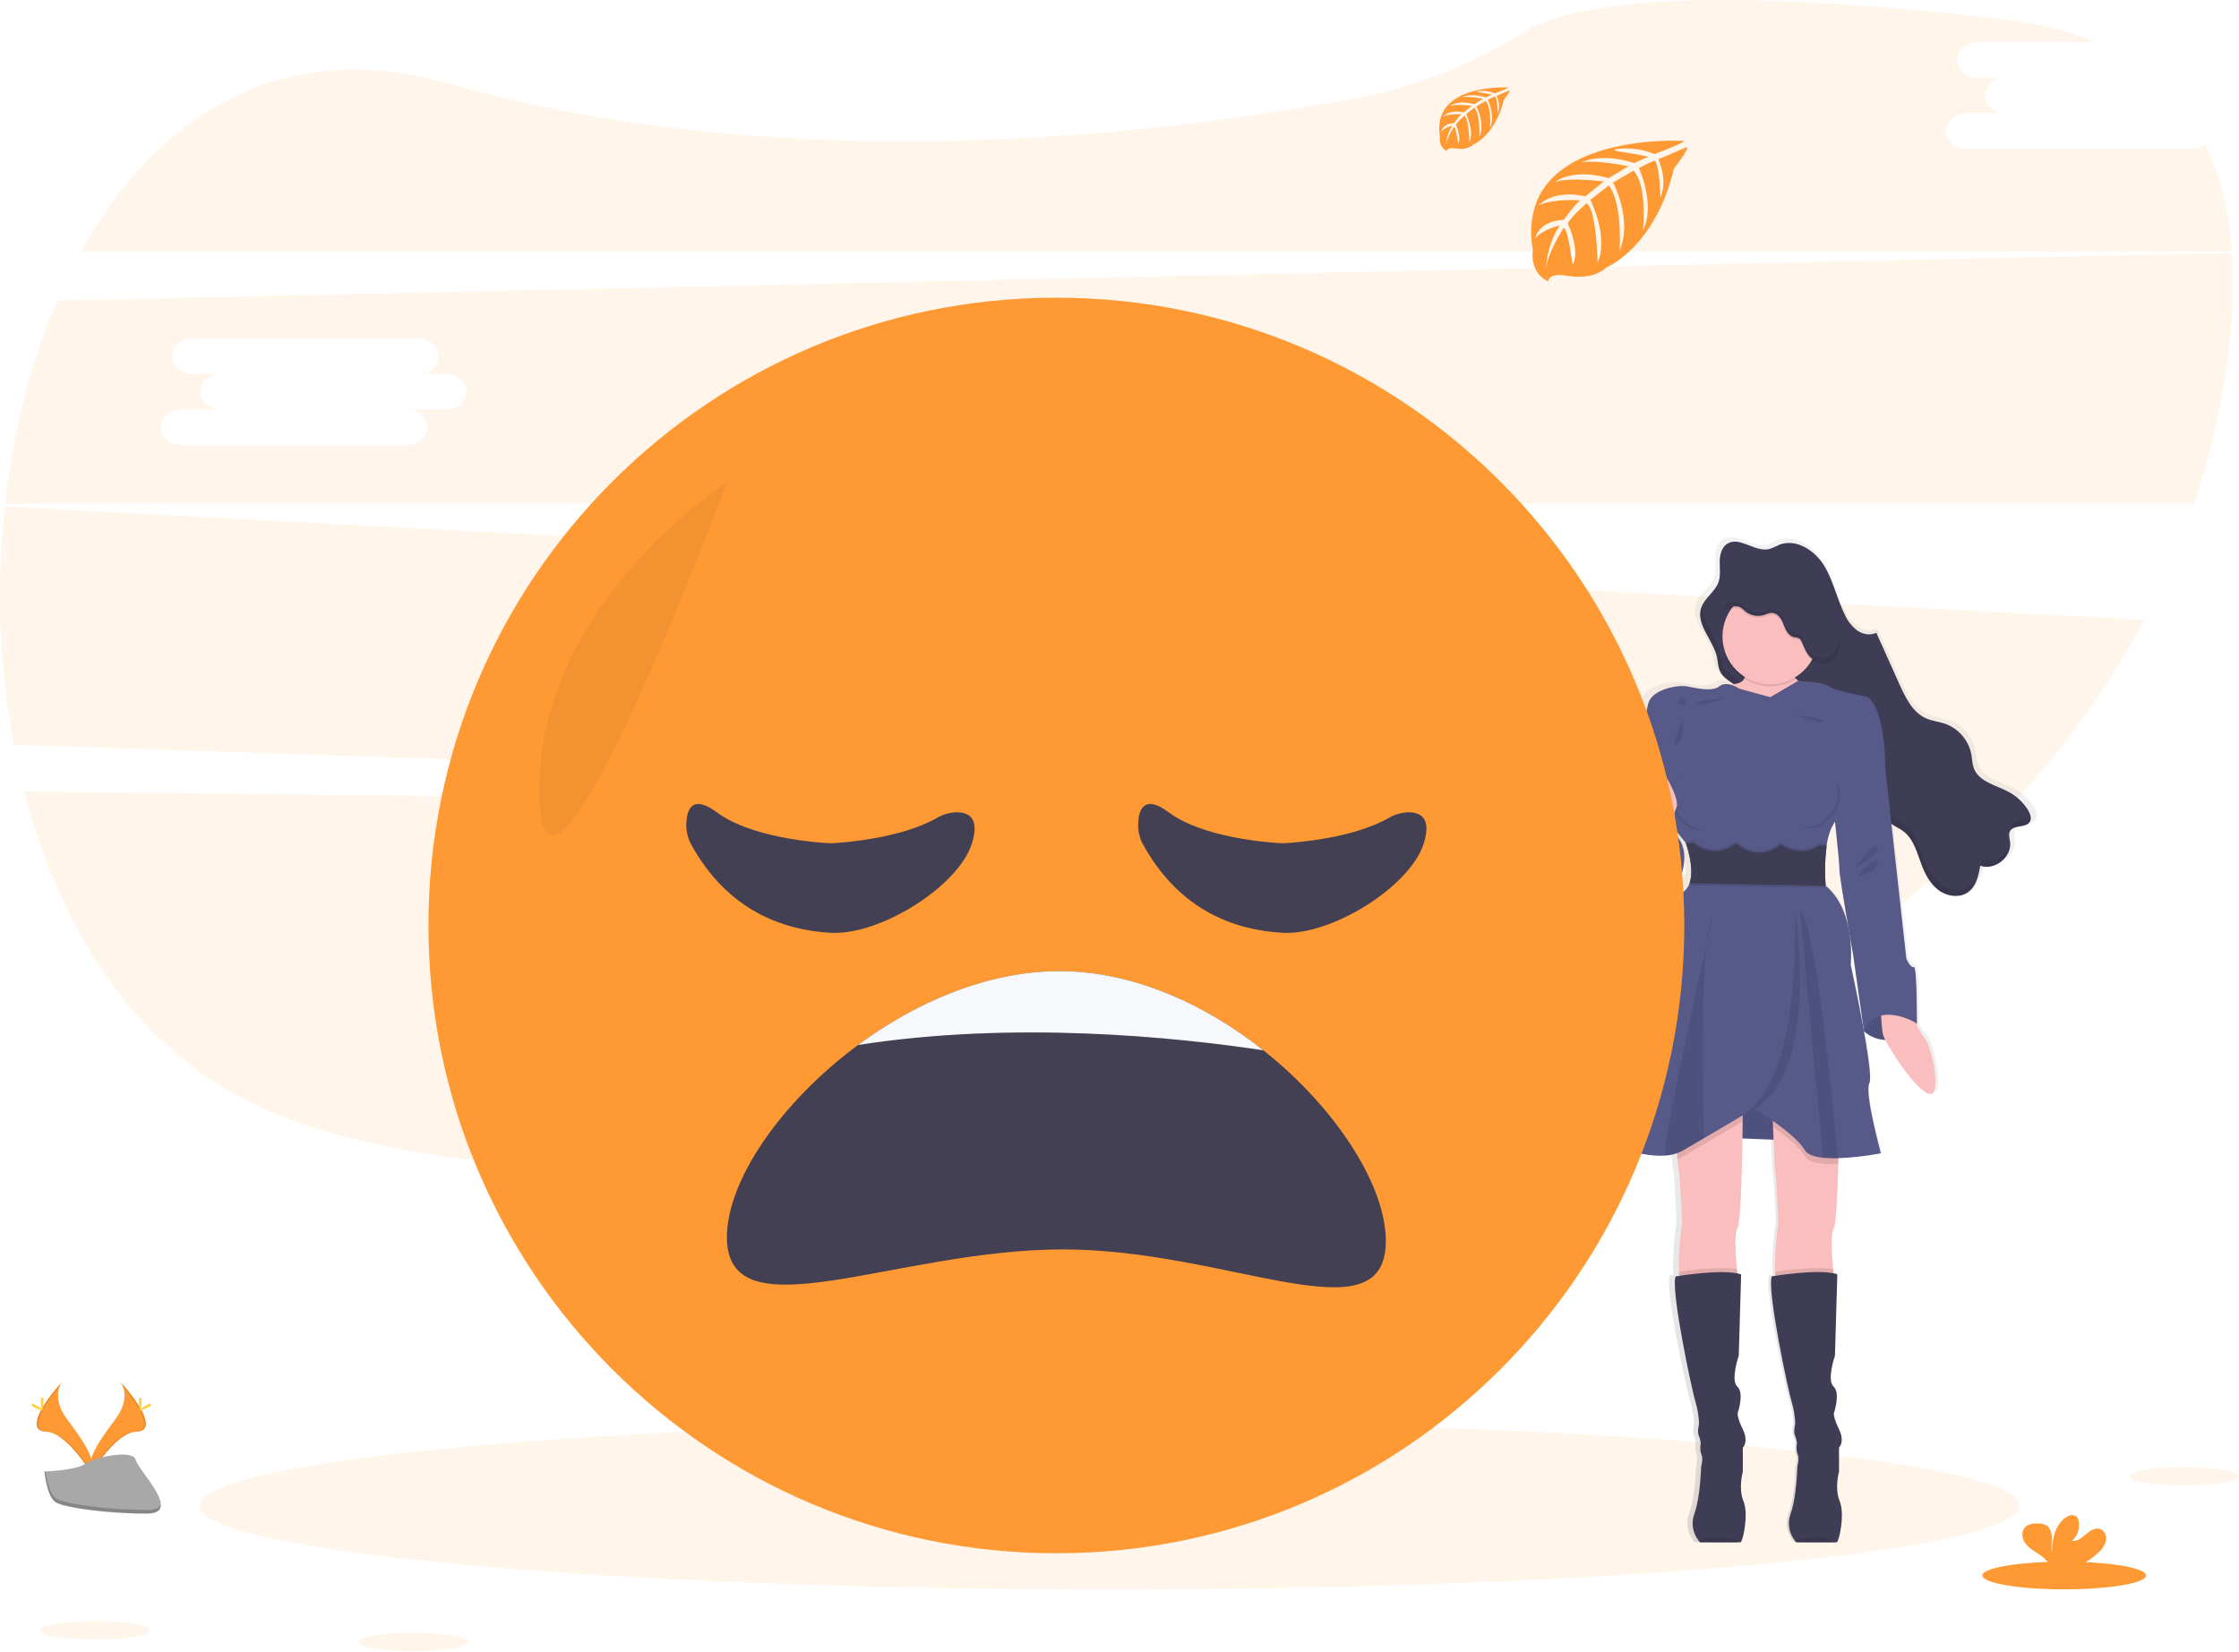
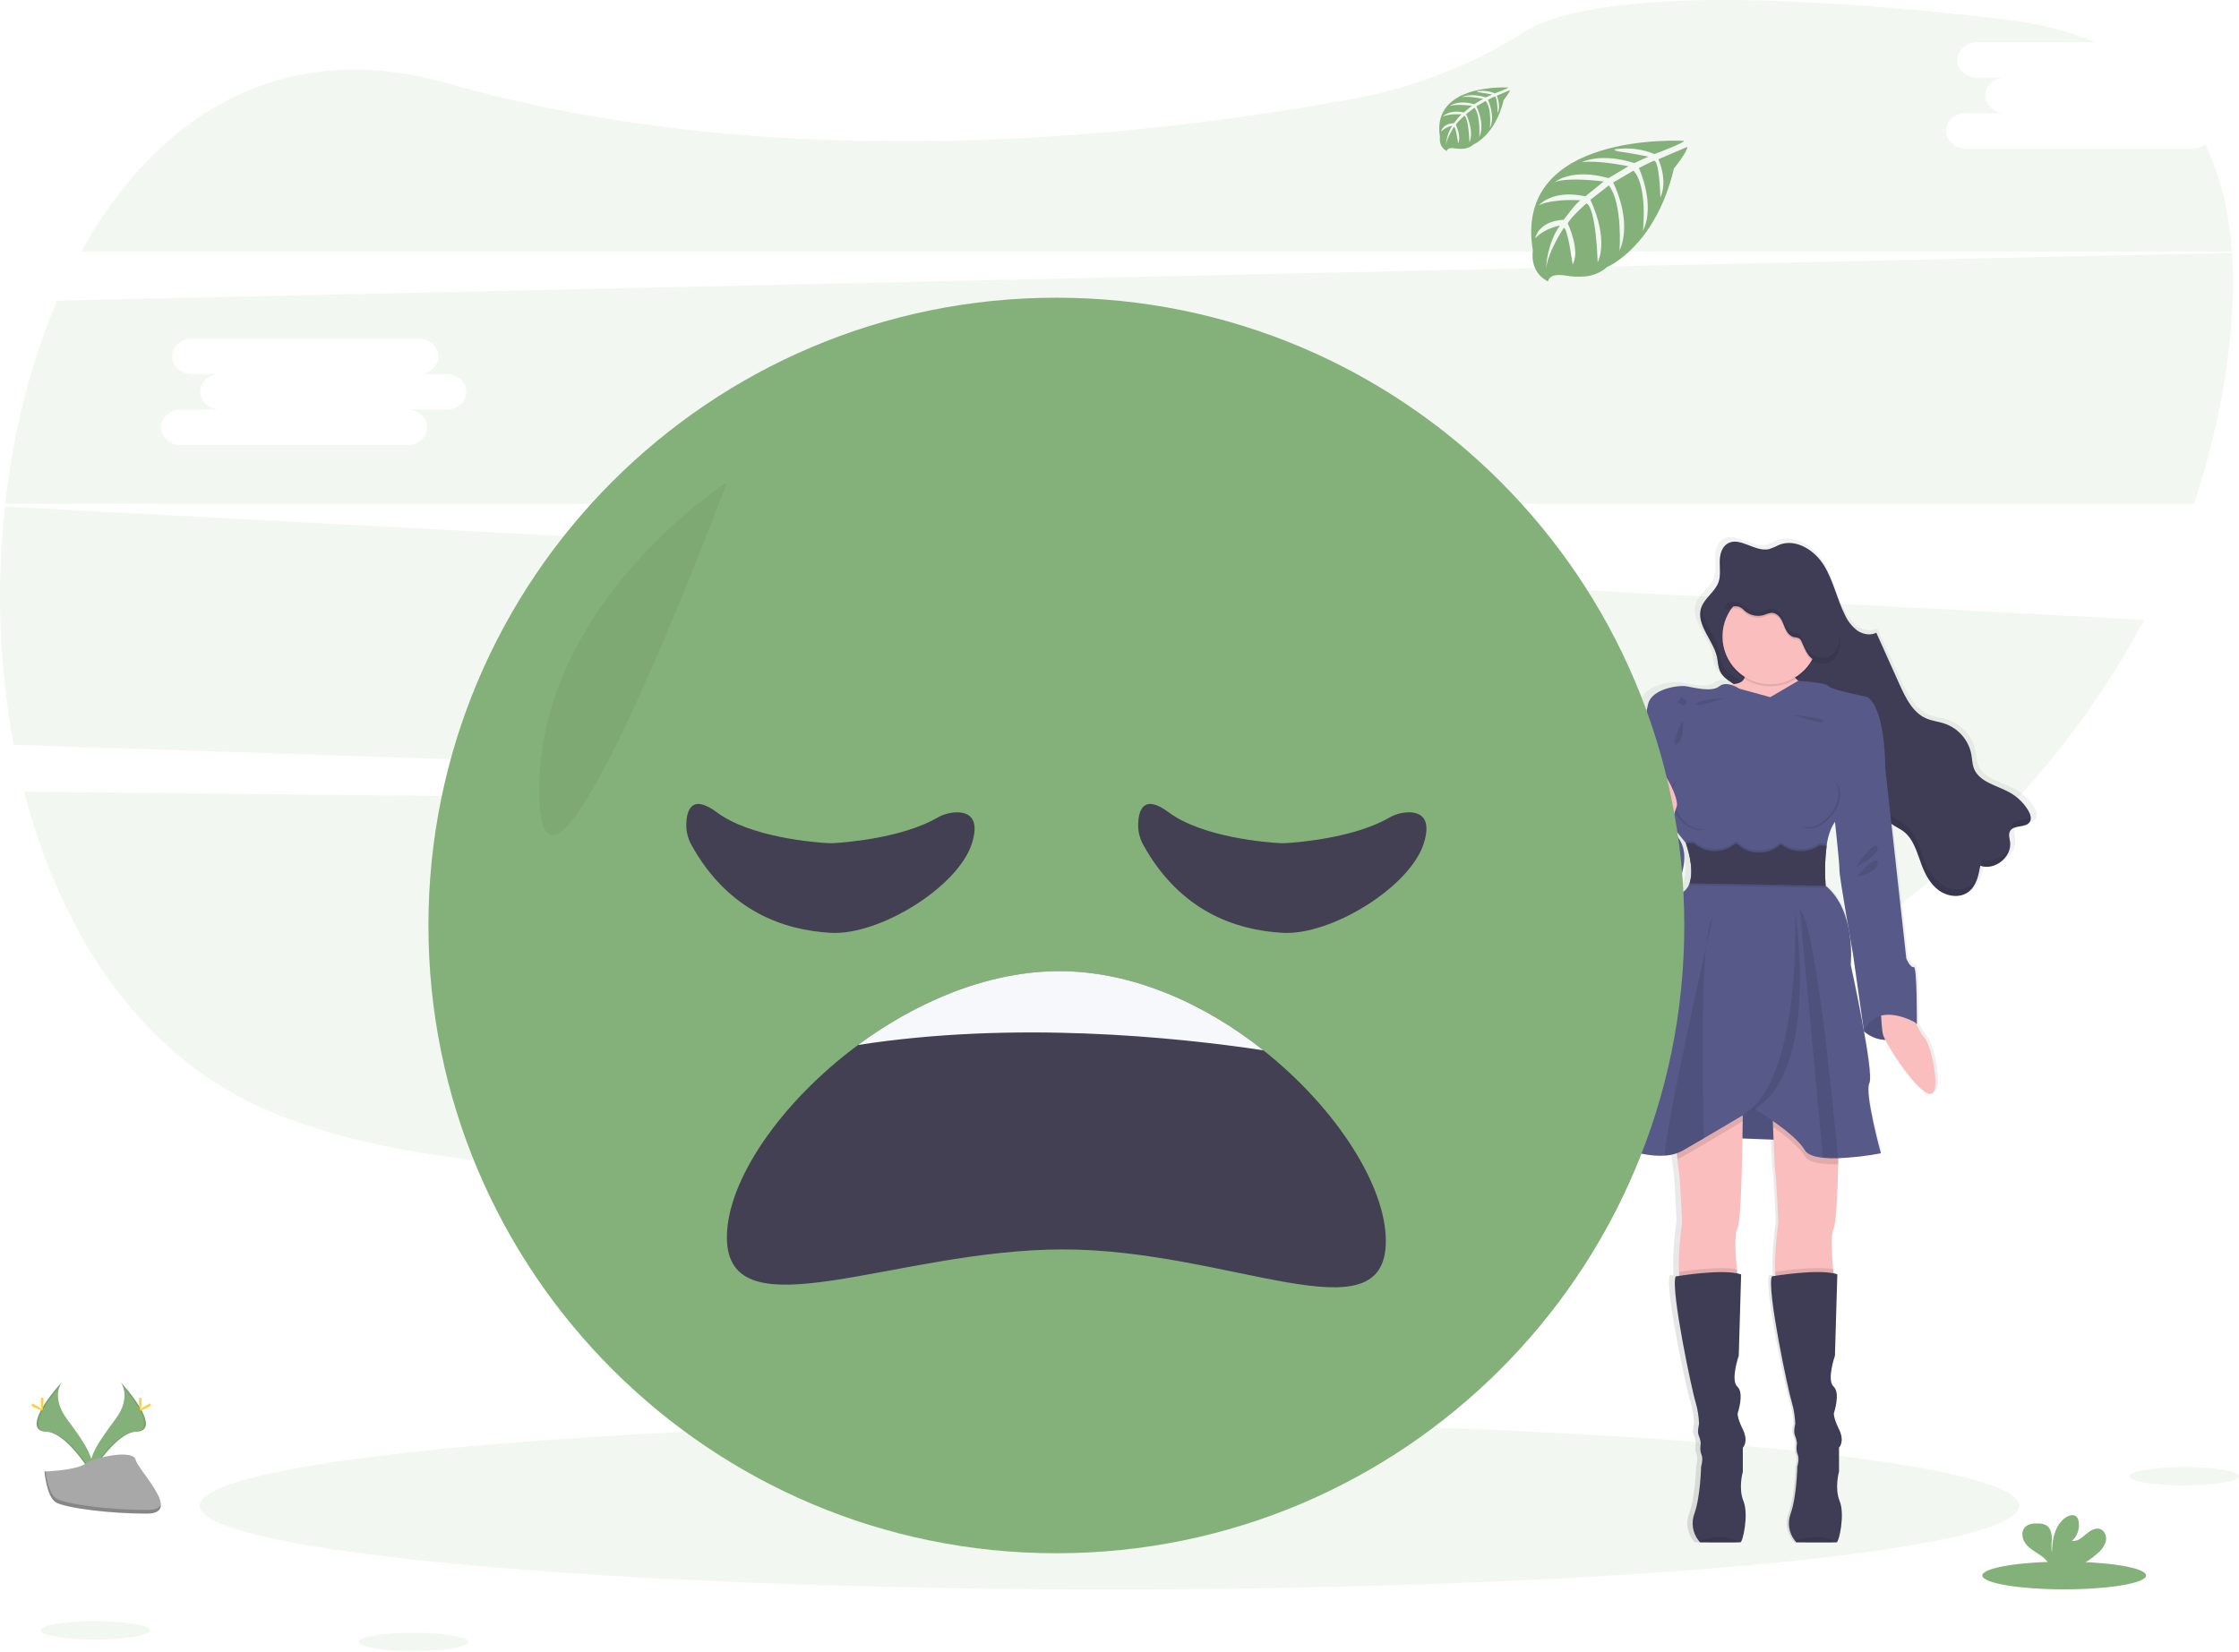
<svg xmlns="http://www.w3.org/2000/svg" data-name="Layer 1" width="1100.02" height="811.41">
  <defs>
    <linearGradient id="a" x1="942.13" y1="802.28" x2="942.13" y2="308.24" gradientUnits="userSpaceOnUse">
      <stop offset="0" stop-color="gray" stop-opacity=".25" />
      <stop offset=".54" stop-color="gray" stop-opacity=".12" />
      <stop offset="1" stop-color="gray" stop-opacity=".1" />
    </linearGradient>
  </defs>
-   <path d="M11.84 389.02c17.37 67.13 54.11 125.16 112.17 153.29 120.7 58.46 392.91 28.31 596.07-6.3 105.09-17.9 197.46-67.3 264.56-136.82zM1077.2 73.03H965.73c-5.29 0-9.63-3.92-9.63-8.71s4.34-8.72 9.63-8.72h19.28c-5.3 0-9.63-3.92-9.63-8.72s4.33-8.71 9.63-8.71h-13.76c-5.3 0-9.64-3.92-9.64-8.72s4.34-8.71 9.64-8.71h58.18c-12.91-5.43-28-9.29-45.39-11.32-158.65-18.43-215.29-6.24-235.27 6.29a234.52 234.52 0 01-81.54 32.34c-97.88 18.27-280.93 40.25-446.84-7-82.46-23.53-143.75 16.18-180.48 82.56h1056.65c-1.38-19.29-5.51-37.11-13.09-52.7a10.17 10.17 0 01-6.27 2.12zM2.39 248.9a402.53 402.53 0 004.32 117.12l978.68 32.39a415.21 415.21 0 0068-93.82zm387.08 83.55H370.2c5.3 0 9.64 3.93 9.64 8.72s-4.34 8.71-9.64 8.71H258.73c-5.29 0-9.63-3.92-9.63-8.71s4.34-8.72 9.63-8.72h19.28c-5.3 0-9.63-3.92-9.63-8.71s4.33-8.72 9.63-8.72h-13.77c-5.3 0-9.64-3.92-9.64-8.71s4.34-8.72 9.64-8.72h111.47c5.3 0 9.63 3.92 9.63 8.72s-4.33 8.71-9.63 8.71h13.76c5.3 0 9.63 3.92 9.63 8.72s-4.33 8.71-9.63 8.71zm707.13-208.24L28.12 147.71c-13 30.23-21.62 64.41-25.59 99.83h1075.35a379.29 379.29 0 0015.52-63.63c3.21-20.81 4.49-40.94 3.2-59.7zm-877.13 77.05H200.2c5.3 0 9.64 3.93 9.64 8.72s-4.34 8.72-9.64 8.72H88.73c-5.29 0-9.63-3.93-9.63-8.72s4.34-8.72 9.63-8.72h19.28c-5.3 0-9.63-3.92-9.63-8.71s4.33-8.72 9.63-8.72H94.24c-5.3 0-9.64-3.92-9.64-8.71s4.34-8.72 9.64-8.72h111.47c5.3 0 9.63 3.92 9.63 8.72s-4.33 8.71-9.63 8.71h13.76c5.3 0 9.63 3.93 9.63 8.72s-4.33 8.71-9.63 8.71z" fill="#f93" opacity=".1" />
-   <ellipse cx="545.08" cy="739.96" rx="446.98" ry="41.12" fill="#f93" opacity=".1" />
+   <path d="M11.84 389.02c17.37 67.13 54.11 125.16 112.17 153.29 120.7 58.46 392.91 28.31 596.07-6.3 105.09-17.9 197.46-67.3 264.56-136.82zM1077.2 73.03H965.73c-5.29 0-9.63-3.92-9.63-8.71s4.34-8.72 9.63-8.72h19.28c-5.3 0-9.63-3.92-9.63-8.72s4.33-8.71 9.63-8.71h-13.76c-5.3 0-9.64-3.92-9.64-8.72s4.34-8.71 9.64-8.71h58.18c-12.91-5.43-28-9.29-45.39-11.32-158.65-18.43-215.29-6.24-235.27 6.29a234.52 234.52 0 01-81.54 32.34c-97.88 18.27-280.93 40.25-446.84-7-82.46-23.53-143.75 16.18-180.48 82.56h1056.65c-1.38-19.29-5.51-37.11-13.09-52.7a10.17 10.17 0 01-6.27 2.12zM2.39 248.9a402.53 402.53 0 004.32 117.12l978.68 32.39a415.21 415.21 0 0068-93.82zm387.08 83.55H370.2c5.3 0 9.64 3.93 9.64 8.72s-4.34 8.71-9.64 8.71H258.73c-5.29 0-9.63-3.92-9.63-8.71s4.34-8.72 9.63-8.72h19.28c-5.3 0-9.63-3.92-9.63-8.71s4.33-8.72 9.63-8.72h-13.77c-5.3 0-9.64-3.92-9.64-8.71s4.34-8.72 9.64-8.72h111.47c5.3 0 9.63 3.92 9.63 8.72s-4.33 8.71-9.63 8.71h13.76c5.3 0 9.63 3.92 9.63 8.72s-4.33 8.71-9.63 8.71zm707.13-208.24L28.12 147.71c-13 30.23-21.62 64.41-25.59 99.83h1075.35a379.29 379.29 0 0015.52-63.63c3.21-20.81 4.49-40.94 3.2-59.7zm-877.13 77.05H200.2c5.3 0 9.64 3.93 9.64 8.72s-4.34 8.72-9.64 8.72H88.73c-5.29 0-9.63-3.93-9.63-8.72s4.34-8.72 9.63-8.72h19.28c-5.3 0-9.63-3.92-9.63-8.71s4.33-8.72 9.63-8.72H94.24c-5.3 0-9.64-3.92-9.64-8.71s4.34-8.72 9.64-8.72h111.47c5.3 0 9.63 3.92 9.63 8.72s-4.33 8.71-9.63 8.71h13.76c5.3 0 9.63 3.93 9.63 8.72s-4.33 8.71-9.63 8.71z" fill="#84B179" opacity=".1" />
+   <ellipse cx="545.08" cy="739.96" rx="446.98" ry="41.12" fill="#84B179" opacity=".1" />
  <path d="M1050.63 444.61a1.48 1.48 0 010-.21v-.31a8.54 8.54 0 00-1.27-3.21 25.29 25.29 0 00-9.26-8.76c-6.6-3.62-15.67-5.17-18.31-12.08-.81-2.14-.83-4.47-1.23-6.71a20.29 20.29 0 00-13.39-15.23c-3.14-1.05-6.53-1.34-9.58-2.64-6.82-2.9-10.42-10.05-13.47-16.66q-5.92-12.8-11.84-25.61c-3 1.51-6.88.8-9.69-1.09a20.1 20.1 0 01-6.27-7.75c-4.07-7.9-5.82-16.85-10.6-24.37s-14.33-13.46-22.77-10.19a38.86 38.86 0 01-5.1 2.11c-7.23 1.69-15.23-6.57-21.42-2.56A7 7 0 00894 312a1.2 1.2 0 010-.2 12.79 12.79 0 00-1.32 5.22v1.26c0 1.44.09 2.9.11 4.36a19.43 19.43 0 01-.28 3.66v-.1a12.32 12.32 0 01-.52 2c-1.61 4.32-6.07 7.15-8.16 11.21v-.2a10.56 10.56 0 00-.61 1.37 10.2 10.2 0 00-.57 3.31c-.18 7.63 7.91 14.81 8.85 23 .67 5.8 2 7.66 6.93 10.94l1.08.72c-.43 0-.87.06-1.36.07a3.32 3.32 0 00-.57.06 6.1 6.1 0 00-5.14.9c-3.78 3-12.72.69-16.69 0s-17.57 1.17-19.47 8.71-5.16 23.1-5.16 23.1 0 9.87-1.21 11.71a.59.59 0 000 .4c0 2.77.1 19.42-2.58 23.71-.66 1-.61 3.21-.12 5.93-2.82 3.63-5.47 7.87-5 10.65.86 5.69 12.4 23.58 28.94 14 0 0 9.41-17.21-2.43-26.36l.51-2c3.58 4.4 6.23 7.56 6.23 7.56s.14.37.36 1h-.36a47 47 0 012.78 13.08 16 16 0 01-.88 4.81h.31c-.09.34-.19.68-.31 1a8.72 8.72 0 01-3.11 4.21c-8.27 5.86-17.74 47.71-17.74 47.71s-18.76 67.65-22.51 71.5c-3.1 3.16 16.38 12.06 31 11a23.86 23.86 0 006-1.14c.09 1 .19 2 .29 2.91.31 3 .63 5.78.83 6.65.52 2.18 1.55 24.44 1.55 24.44s-2.11 14.46-1.6 24.52c0 .69.09 1.35.15 2l-1.82.28c-2.76 6.2 8.61 57.93 10.16 62.28a41.42 41.42 0 011.72 10.55s-1 3.68-.17 5.69a13.84 13.84 0 011 3.85s-.68 3.34.35 5.52-.17 6-.17 6-.34 15.07-3.44 23.27A13.4 13.4 0 00882 801.4a8.21 8.21 0 00.7.81s17.1.14 20.11 0h.39c1.21-.17 4.31-13.73 1.55-20.26s-.34-14.57-.34-14.57V755.5s3.1-2.86 0-9-2.59-8-2.59-8 3.45-9.88-.17-13.06.69-15.24.69-15.24l1.22-40.2a15.81 15.81 0 00-1.95-.5c-.07-.66-.14-1.34-.21-2.06-.71-7.28-1.32-17.18.26-20s2.34-27.44 2.59-44.55l15.76.6c.33 8 .68 15.3.9 16.23.52 2.18 1.56 24.44 1.56 24.44s-2.12 14.46-1.61 24.52c0 .69.09 1.35.15 2l-1.82.28c-2.76 6.2 8.61 57.93 10.16 62.28a41.65 41.65 0 011.73 10.55s-1 3.68-.18 5.69a13.84 13.84 0 011 3.85s-.68 3.34.35 5.52-.17 6-.17 6-.34 15.07-3.44 23.27a13.4 13.4 0 002.22 13.26 8.21 8.21 0 00.7.81s17.1.14 20.11 0h.39c1.21-.17 4.31-13.73 1.55-20.26s-.34-14.57-.34-14.57V755.5s3.1-2.86 0-9-2.59-8-2.59-8 3.45-9.88-.17-13.06.69-15.24.69-15.24l1.24-40.2a15.36 15.36 0 00-2-.5c-.07-.66-.14-1.34-.21-2.06-.71-7.28-1.32-17.18.26-20 1.27-2.31 2-17.19 2.33-31.72 0-1 0-2 .08-3a155.09 155.09 0 0021.58-2.42s-8.43-29.81-5.85-34.66c1.11-2.09-.49-13.22-2.68-25.21a17.52 17.52 0 0010.78 3.9c3.77 7.25 15.24 23.93 21.7 26.5 7.58 3 1.89-23.6-1.72-27.45a32.39 32.39 0 01-4.28-6.87c.1-.12.21-.22.31-.33s.18-28.3-1.55-27.79-3.79-4.19-3.79-4.19l-5.34-46.87-2.24-19.62c1.87 1.38 4.09 2.26 6 3.63 5.2 3.81 6.9 10.5 9.18 16.42 1.88 4.87 4.52 9.7 8.85 12.76s10.68 3.87 15 .77c4-2.91 5.18-8.16 6.06-12.95 7.26 2.55 16.07-4.27 15.13-11.72-.23-1.84-.91-3.85.05-5.46 1.92-3.18 8-1.33 10-4.47a3.34 3.34 0 00.5-1.81c.03-.14.04-.2.04-.27zm-97.11 25.78c-.11 1.79 2.35 16.17 4.35 27.55-1.64-7.09-4.93-14.66-11.41-19.85 0 0 0-.36-.08-1h.08s-.27-2.86-.31-6.93a76.34 76.34 0 01.8-10.78v-.09h-.13c0-.3.08-.61.13-.91a32.5 32.5 0 012.43-8.74 24.23 24.23 0 011.85-3.14c1.07 9.67 2.39 22.08 2.29 23.89zm5.38 33.32c.88 4.91 1.51 8.36 1.51 8.36l5.31 36.46v.17c-2.86-15.39-6.51-31.61-6.51-31.61a63 63 0 00-.31-13.38z" transform="translate(-49.99 -44.29)" fill="url(#a)" />
  <path d="M843.83 324.6c-1-9.24-11-17.21-8-26 1.63-4.79 6.73-7.72 8.45-12.48 1.14-3.14.63-6.59.64-9.93s.79-7.07 3.57-8.92c6-4 13.72 4.23 20.72 2.55a36.67 36.67 0 004.93-2.1c8.17-3.25 17.41 2.67 22 10.15s6.31 16.4 10.25 24.26a19.9 19.9 0 006.06 7.71c2.72 1.88 6.44 2.59 9.38 1.09l11.45 25.5c3 6.57 6.44 13.69 13 16.58 2.94 1.29 6.22 1.58 9.26 2.63a20 20 0 0113 15.15c.39 2.24.4 4.56 1.19 6.69 2.55 6.88 11.32 8.42 17.71 12a24.77 24.77 0 019 8.71c1 1.73 1.86 4 .79 5.7-1.93 3.12-7.8 1.28-9.66 4.45-.94 1.6-.28 3.6 0 5.44.91 7.41-7.62 14.2-14.64 11.66-.85 4.77-2 10-5.86 12.89-4.15 3.1-10.3 2.28-14.49-.76s-6.73-7.85-8.55-12.7c-2.21-5.9-3.86-12.56-8.89-16.35-1.82-1.36-4-2.24-5.78-3.61-4-3.06-6-8.11-7.43-13-1.85-6.1-3.32-12.37-6-18.13s-6.92-11.12-12.73-13.75c-5.45-2.45-11.73-2.29-17.36-4.28-9.69-3.42-16.86-11.57-26.5-15.41a42.89 42.89 0 01-8.7-4.92c-4.85-3.19-6.17-5.04-6.81-10.82z" fill="#3f3d56" />
  <path d="M844.73 284.16a10.12 10.12 0 00.54-1.21c1.13-3.14.63-6.59.64-9.93a17.84 17.84 0 01.31-3.32 14 14 0 00-1.31 6.32c-.01 2.69.31 5.51-.18 8.14zm123.28 151.03c-4.15 3.09-10.3 2.28-14.49-.77s-6.74-7.84-8.51-12.71c-2.21-5.9-3.85-12.56-8.89-16.35-1.81-1.36-4-2.25-5.77-3.61-4-3.06-6-8.11-7.44-12.95-1.85-6.1-3.31-12.37-6-18.13s-6.91-11.12-12.73-13.75c-5.44-2.45-11.72-2.29-17.35-4.28-9.7-3.42-16.87-11.57-26.5-15.41a43.45 43.45 0 01-8.71-4.92c-4.74-3.27-6-5.12-6.7-10.89-1-8.66-9.8-16.21-8.43-24.37a12.68 12.68 0 00-.59 1.36c-3 8.8 7 16.77 8 26 .65 5.77 2 7.62 6.7 10.89a43.45 43.45 0 008.71 4.92c9.63 3.84 16.8 12 26.5 15.41 5.63 2 11.91 1.83 17.35 4.28 5.82 2.63 10 8 12.73 13.75s4.19 12 6 18.13c1.47 4.84 3.4 9.89 7.44 12.95 1.81 1.36 4 2.25 5.77 3.61 5 3.79 6.68 10.45 8.89 16.35 1.82 4.85 4.37 9.65 8.56 12.69s10.34 3.86 14.49.77c2.65-2 4-5.05 4.89-8.32a12.28 12.28 0 01-3.92 5.35zm20.55-29.99a4.21 4.21 0 00-.48 2.34c2.26-2.23 7.36-.92 9.14-3.79a3.65 3.65 0 00.46-2.35c-2.32 2.2-7.42.89-9.12 3.8zm-14.69 17.1c-.19 1-.38 2.07-.62 3.11 6.12 1.91 13.19-3 14.19-9.2-2.43 4.77-8.43 7.96-13.57 6.09z" opacity=".1" />
  <path d="M856.75 329.41s3.33 6.72-6.5 6.86 6.33 43.64 6.33 43.64l16.34 20.8 20.33-11 1.17-30.34 1.5-18.33s-19-6.17-15.5-14.33-23.67 2.7-23.67 2.7z" fill="#fbbebe" />
  <path d="M915.76 506.77s12 11.81 26-3.86l-10.75-11.41h-13.6z" fill="#575a89" />
  <path d="M917.06 491.5l-1.65 15.27s12 11.81 26-3.86" opacity=".1" />
  <path d="M937.25 493.58s4.83 12.67 8.33 16.5 9 30.33 1.67 27.33-21.33-25.33-22.17-29.16-1.16-14.67-1.16-14.67z" fill="#fbbebe" />
  <path fill="#575a89" d="M832.42 558.58l64.66 2.5-7.5-27.34-32.57-.66-24.59 25.5z" />
  <path opacity=".1" d="M841.41 558.58l64.67 2.5-7.5-27.34-32.58-.66-24.59 25.5z" />
  <path d="M853.58 603.71c-1.53 2.85-.94 12.71-.25 20 .44 4.64.92 8.21.92 8.21s-24.17 7.5-27.83 1c-.93-1.65-1.39-4.54-1.55-7.93-.5-10 1.55-24.41 1.55-24.41s-1-22.16-1.5-24.33c-.2-.87-.51-3.63-.81-6.62-.44-4.44-.86-9.38-.86-9.38l33-17.5s0 3.28-.06 8.33c-.18 15.86-.71 49.13-2.61 52.63z" fill="#fbbebe" />
  <path d="M854.25 631.92s-24.17 7.5-27.83 1c-.93-1.65-1.39-4.54-1.55-7.93 5-.76 20.22-2.86 28.46-1.28.44 4.64.92 8.21.92 8.21z" opacity=".1" />
  <path d="M855.08 757.92h-.38c-2.91.11-19.45 0-19.45 0a9 9 0 01-.68-.8 13.64 13.64 0 01-2.15-13.2c3-8.17 3.33-23.17 3.33-23.17s1.17-3.83.17-6-.34-5.5-.34-5.5a14.25 14.25 0 00-1-3.83c-.83-2 .17-5.67.17-5.67a42.45 42.45 0 00-1.67-10.5c-1.5-4.33-12.5-55.83-9.83-62 0 0 23.33-4 32.17-1l-1.17 40s-4.17 12-.67 15.17.17 13 .17 13-.5 1.83 2.5 8 0 9 0 9v11.83s-2.33 8 .33 14.5-.33 19.96-1.5 20.17z" fill="#3f3d56" />
  <path d="M900.87 603.71c-1.53 2.85-.94 12.71-.25 20 .44 4.64.92 8.21.92 8.21s-24.17 7.5-27.83 1c-.93-1.65-1.39-4.54-1.55-7.93-.5-10 1.55-24.41 1.55-24.41s-1-22.16-1.5-24.33c-.27-1.17-.74-12.33-1.11-22.34-.31-8.54-.56-16.26-.56-16.26l33 5.1s0 14.51-.41 29.42c-.36 14.46-1.03 29.28-2.26 31.54z" fill="#fbbebe" />
  <path d="M901.54 631.92s-24.17 7.5-27.83 1c-.93-1.65-1.39-4.54-1.55-7.93 5-.76 20.22-2.86 28.46-1.28.44 4.64.92 8.21.92 8.21z" opacity=".1" />
  <path d="M902.37 757.92h-.38c-2.91.11-19.45 0-19.45 0a9 9 0 01-.68-.8 13.64 13.64 0 01-2.15-13.2c3-8.21 3.3-23.21 3.3-23.21s1.17-3.83.17-6-.34-5.5-.34-5.5a14.25 14.25 0 00-1-3.83c-.83-2 .17-5.67.17-5.67a42.45 42.45 0 00-1.67-10.5c-1.5-4.33-12.5-55.83-9.83-62 0 0 23.33-4 32.17-1l-1.17 40s-4.17 12-.67 15.17.17 13 .17 13-.5 1.83 2.5 8 0 9 0 9v11.83s-2.33 8 .33 14.5-.3 20-1.47 20.21z" fill="#3f3d56" />
  <circle cx="869.75" cy="313.77" r="23.5" opacity=".1" />
  <circle cx="869.75" cy="312.77" r="23.5" fill="#fbbebe" />
  <path d="M823.25 560.25l33-17.5s0 3.28-.06 8.33c-4.82 2.88-12.09 7.21-19.08 11.3-3.8 2.23-7.51 4.39-10.69 6.2a14.2 14.2 0 01-2.31 1c-.44-4.39-.86-9.33-.86-9.33zm80.29-17.54s0 14.51-.41 29.42h-.12a55.48 55.48 0 01-7.39-.23c-4.31-.46-7.76-1.6-9-3.86-2.51-4.4-9.54-10-15.48-14.17-.31-8.54-.56-16.26-.56-16.26z" opacity=".1" />
  <path d="M897.4 415.62a95.17 95.17 0 00-.48 19.63c15.16 12.5 12.33 38.83 12.33 38.83s11.67 53.34 9.17 58.17 5.66 34.5 5.66 34.5a145.51 145.51 0 01-21.07 2.42 55.48 55.48 0 01-7.39-.23c-4.31-.46-7.76-1.6-9-3.86-4.66-8.16-24.83-20.33-24.83-20.33s-12.78 7.66-24.68 14.63c-3.8 2.23-7.51 4.39-10.69 6.2a19.84 19.84 0 01-8.35 2.29c-14.15 1.05-33-7.81-30-10.95 3.67-3.84 21.84-71.17 21.84-71.17s9.16-41.67 17.16-47.5a8.65 8.65 0 003-4.19c2.74-7.61-1.84-19.81-1.84-19.81s-25.83-31.83-24.67-33.67 1.17-11.66 1.17-11.66 3.17-15.5 5-23 15-9.34 18.83-8.67 12.49 3 16.15 0 9.84 1.17 9.84 1.17l15.18 4.18 13.65-8s13.68.7 14.85 2.53 19.17 5.34 19.17 5.34c9.16 6.16 8.83 35.5 8.83 35.5s-22 19.16-26.5 29a33.06 33.06 0 00-2.33 8.65z" fill="#575a89" />
  <path d="M921.25 373.91l5 4 5.17 46.5 5.16 46.67s2 4.67 3.67 4.17 1.5 27.66 1.5 27.66-19.14-11.77-26 3.86l-5.34-37.69s-6.84-38.5-6.67-41.5-3.5-35.5-3.5-35.5zm-114 2.17l-3.67 4.5s.34 19.33-2.5 24 7.84 32 11.84 30.33 13-44.33 13-44.83-18.67-14-18.67-14z" fill="#575a89" />
  <path d="M806.92 403.58s-11.67 11.83-10.84 17.5 12 23.48 28 13.91c0 0 14.84-27.91-17.16-31.41z" fill="#575a89" />
  <path d="M854.7 757.95c-2.91.11-19.45 0-19.45 0a9 9 0 01-.68-.8c4.23-1.44 13.37-3.6 20.13.8zm47.31 0c-2.91.11-19.45 0-19.45 0a9 9 0 01-.68-.8c4.21-1.44 13.35-3.6 20.13.8zm-63.72-293.13c-2.55 24.46-1.71 73-1.18 94.56-3.8 2.23-7.51 4.39-10.69 6.2a19.84 19.84 0 01-8.35 2.29c-1.06-6.52 13.62-73.49 20.22-103.05zm3.12-13.88c-.07.35-1.28 5.67-3.12 13.88.72-7.01 1.72-12.04 3.12-13.88zm40.6-2.64s14.17 89-27.79 100c-.01-.04 29.03-4.45 27.79-100z" opacity=".1" />
  <path d="M903.01 569.17a55.48 55.48 0 01-7.39-.23L884.3 447.25c7.22 4.72 15.86 91.08 18.71 121.92zm-50.76-270.22a6.19 6.19 0 012.23.23 9.73 9.73 0 012.82 2.12 10.05 10.05 0 009.54 1.85 12.58 12.58 0 013.59-1c1.91 0 3.56 1.4 4.55 3s1.5 3.5 2.35 5.21 2.21 3.33 4.08 3.75a7.14 7.14 0 012.6.6 3.68 3.68 0 011.12 1.55c1.56 3.37 2.8 7.35 6.13 9a9.17 9.17 0 003.91.85 8.17 8.17 0 004-.72 7.66 7.66 0 002.94-2.93c2.08-3.44 2.32-7.7 1.83-11.69a32.16 32.16 0 00-5.23-14.06 29.35 29.35 0 00-26.85-12.39 37.42 37.42 0 00-5.35 1c-6.36 1.7-12.6 4.88-16.46 10.21a34.64 34.64 0 01-3.07 3.78c1.75-.17 3.51-.32 5.27-.36z" opacity=".1" />
  <path d="M852.25 297.95a6.19 6.19 0 012.23.23 9.73 9.73 0 012.82 2.12 10.05 10.05 0 009.54 1.85 12.58 12.58 0 013.59-1c1.91 0 3.56 1.4 4.55 3s1.5 3.5 2.35 5.21 2.21 3.33 4.08 3.75a7.14 7.14 0 012.6.6 3.68 3.68 0 011.12 1.55c1.56 3.37 2.8 7.35 6.13 9a9.17 9.17 0 003.91.85 8.17 8.17 0 004-.72 7.66 7.66 0 002.94-2.93c2.08-3.44 2.32-7.7 1.83-11.69a32.16 32.16 0 00-5.23-14.06 29.35 29.35 0 00-26.85-12.39 37.42 37.42 0 00-5.35 1c-6.36 1.7-12.6 4.88-16.46 10.21a34.64 34.64 0 01-3.07 3.78c1.75-.17 3.51-.32 5.27-.36z" fill="#3f3d56" />
  <path d="M826.75 353.91s1.17 9.34-2.83 11.67 2.83-11.67 2.83-11.67zm84.83 72.34s9.5-14 10.84-10-10.84 10-10.84 10zm.67 4.66s9.37-11.5 10.27-7-10.27 7-10.27 7zm-27.52-13.69a15.21 15.21 0 01-9.42-3.1h-.82a14.8 14.8 0 01-10.29 3.87 14.6 14.6 0 01-10.67-4.28h-1.09a15.71 15.71 0 01-20.28-.37l-3.91-.07s4.58 12.2 1.84 19.81l66.83 1.19a95.17 95.17 0 01.48-19.63v-.09l-3.67-.07a15.38 15.38 0 01-9 2.74z" opacity=".1" />
  <path d="M884.73 419.22a15.21 15.21 0 01-9.42-3.1h-.82a14.8 14.8 0 01-10.29 3.87 14.6 14.6 0 01-10.67-4.28h-1.09a15.71 15.71 0 01-20.28-.37l-3.91-.07s4.58 12.2 1.84 19.81l66.83 1.19a95.17 95.17 0 01.48-19.63v-.09l-3.67-.07a15.38 15.38 0 01-9 2.74z" opacity=".1" />
  <path d="M884.73 418.22a15.21 15.21 0 01-9.42-3.1h-.82a14.8 14.8 0 01-10.29 3.87 14.6 14.6 0 01-10.67-4.28h-1.09a15.71 15.71 0 01-20.28-.37l-3.91-.07s4.58 12.2 1.84 19.81l66.83 1.19a95.17 95.17 0 01.48-19.63v-.09l-3.67-.07a15.38 15.38 0 01-9 2.74z" fill="#3f3d56" />
  <path d="M881.76 351.54s14.07.9 14.16 2.9-14.16-2.9-14.16-2.9zm-34.18-8.53s-14.07.9-14.16 2.9 14.16-2.9 14.16-2.9zm53.77 40.89c-.14-.1-.28-.18-.42-.27 3.6 3.24 3 10.32-1.42 16.16s-11.13 8.27-15.21 5.65c.13.11.24.23.38.34 4 3.06 11 .66 15.62-5.38s5.07-13.43 1.05-16.5zm-77.29 15.14c-3.56-6.42-3.1-13.51.93-16.2-.15.07-.31.13-.46.21-4.42 2.46-5 9.83-1.34 16.47s10.26 10 14.68 7.58a3.83 3.83 0 00.42-.28c-4.41 2-10.67-1.36-14.23-7.78zm4.76-54.14l-1.29 2-3.29-1.75 1.73-2.66a7.25 7.25 0 012.85 2.41z" opacity=".1" />
  <path d="M807.92 418.91s2.93-13.78-1-18.16-2.67-27.34 3.33-26.84 15 18.66 13.5 22.5-7.17 23.5-7.17 23.5z" fill="#fbbebe" />
  <path d="M902.01 319.49a7.66 7.66 0 01-2.94 2.93 8.17 8.17 0 01-4 .72 9.17 9.17 0 01-3.91-.85c-3.33-1.66-4.57-5.64-6.13-9a3.68 3.68 0 00-1.02-1.58 7.14 7.14 0 00-2.57-.63c-1.87-.42-3.22-2.05-4.08-3.75s-1.37-3.58-2.35-5.21-2.64-3.06-4.55-3a12.29 12.29 0 00-3.59 1.05 10.08 10.08 0 01-9.54-1.86 9.73 9.73 0 00-2.82-2.12 6.19 6.19 0 00-2.23-.23c-1.15 0-2.29.11-3.44.2a25.14 25.14 0 01-1.83 2.14c1.75-.15 3.51-.3 5.27-.34a6.19 6.19 0 012.23.23 9.73 9.73 0 012.82 2.12 10.08 10.08 0 009.54 1.86 12.29 12.29 0 013.59-1.05c1.91 0 3.56 1.4 4.55 3s1.5 3.5 2.35 5.21 2.21 3.33 4.08 3.75a7.14 7.14 0 012.57.63 3.68 3.68 0 011.12 1.55c1.56 3.37 2.8 7.35 6.13 9a9.17 9.17 0 003.91.85 8.17 8.17 0 004-.72 7.66 7.66 0 002.94-2.93 16.59 16.59 0 002-9.26 15.28 15.28 0 01-2.1 7.29z" opacity=".1" />
  <ellipse cx="812.35" cy="423.74" rx="9" ry="6.1" fill="#575a89" />
-   <circle cx="518.99" cy="454.79" r="308.5" fill="#f93" />
+   <circle cx="518.99" cy="454.79" r="308.5" fill="#84B179" />
  <path d="M680.86 609.82c0 48.7-76.56 4.16-158.64 4.16s-165.1 42.7-165.1-6c0-27.77 26.46-66.39 64.42-94.44 28.6-21.14 63.72-36.28 99-36.28 36.28 0 71.82 16.39 100.17 38.89 35.78 28.37 60.15 66.49 60.15 93.67z" fill="#444053" />
  <path d="M620.7 516.13c-43.63-6.57-122.54-14.58-199.16-2.61 28.6-21.14 63.72-36.28 99-36.28 36.27 0 71.81 16.39 100.16 38.89z" fill="#f6f8fb" />
  <path d="M357.12 237.02s-92.93 59.41-92.17 152.34 92.17-152.34 92.17-152.34z" opacity=".05" />
-   <path d="M827.37 69.23s-84.2-5.07-74.27 53.93c0 0-2 10.42 7.48 15.16 0 0 .15-4.37 8.63-2.89a39 39 0 009.15.44 19 19 0 0011.18-4.62s23.67-9.77 32.88-48.46c0 0 6.81-8.44 6.54-10.6l-14.21 6.06s4.85 10.25 1 18.77c0 0-.46-18.39-3.19-18-.55.09-7.38 3.55-7.38 3.55s8.35 17.86 2 30.83c0 0 2.39-22-4.66-29.54l-10 5.84s9.76 18.44 3.14 33.49c0 0 1.7-23.08-5.24-32.07l-9.07 7.07s9.17 18.18 3.58 30.66c0 0-.73-26.87-5.54-28.9 0 0-7.93 7-9.14 9.87 0 0 6.28 13.19 2.39 20.15 0 0-2.39-17.9-4.35-18 0 0-7.9 11.86-8.73 20 0 0 .35-12.1 6.81-21.13 0 0-7.64 1.31-12.09 6.27 0 0 1.23-8.39 14-9.12 0 0 6.53-9 8.28-9.54 0 0-12.75-1.07-20.48 2.36 0 0 6.8-7.91 22.81-4.32l9-7.3s-16.78-2.3-23.9.24c0 0 8.19-7 26.31-1.9l9.75-5.83s-14.31-3.08-22.84-2c0 0 9-4.85 25.69.41l7-3.13s-10.49-2.06-13.56-2.38-3.23-1.18-3.23-1.18a36.35 36.35 0 0119.73 2.29s14.78-5.55 14.53-6.48zM741.01 43s-38-2.3-33.56 24.36c0 0-.89 4.71 3.38 6.85 0 0 .06-2 3.9-1.3a18.06 18.06 0 004.13.2 8.69 8.69 0 005.06-2.09s10.69-4.42 14.85-21.9c0 0 3.08-3.81 3-4.79l-6.42 2.74s2.2 4.63.47 8.48c0 0-.21-8.31-1.44-8.11-.25 0-3.34 1.6-3.34 1.6s3.78 8.07.93 13.93c0 0 1.08-9.94-2.1-13.35l-4.52 2.64s4.41 8.34 1.42 15.14c0 0 .76-10.43-2.37-14.49l-4.1 3.19s4.14 8.21 1.62 13.85c0 0-.33-12.14-2.51-13.06 0 0-3.58 3.16-4.13 4.46 0 0 2.84 6 1.08 9.11 0 0-1.08-8.09-2-8.12 0 0-3.57 5.35-3.94 9a19.48 19.48 0 013.07-9.55 10.71 10.71 0 00-5.46 2.83s.55-3.79 6.34-4.12c0 0 2.95-4.06 3.74-4.31 0 0-5.76-.48-9.25 1.07 0 0 3.07-3.58 10.31-2l4-3.29s-7.58-1-10.8.1c0 0 3.7-3.16 11.89-.85l4.4-2.64s-6.46-1.39-10.32-.89c0 0 4.07-2.19 11.61.19l3.15-1.42s-4.74-.93-6.12-1.07-1.47-.53-1.47-.53a16.39 16.39 0 018.9 1s6.71-2.44 6.6-2.86z" fill="#f93" />
-   <ellipse cx="1073.09" cy="725.46" rx="26.93" ry="4.55" fill="#f93" opacity=".1" />
-   <ellipse cx="46.77" cy="801.15" rx="26.93" ry="4.55" fill="#f93" opacity=".1" />
-   <ellipse cx="203.1" cy="806.86" rx="26.93" ry="4.55" fill="#f93" opacity=".1" />
-   <ellipse cx="1014.15" cy="774.22" rx="40.21" ry="6.8" fill="#f93" />
-   <path d="M1030.77 763.11a11.73 11.73 0 003.84-5.79c.49-2.29-.49-5.05-2.68-5.89-2.46-.94-5.09.77-7.08 2.49s-4.28 3.68-6.89 3.32a10.47 10.47 0 003.24-9.81 4.12 4.12 0 00-.9-2c-1.37-1.46-3.84-.84-5.48.31-5.2 3.66-6.65 10.72-6.68 17.08-.52-2.29-.08-4.68-.09-7s-.66-5-2.64-6.23a8 8 0 00-4-.94c-2.34-.09-4.94.14-6.54 1.85-2 2.13-1.47 5.69.26 8s4.35 3.81 6.76 5.42a15 15 0 014.84 4.61 4.83 4.83 0 01.36.83h14.65a40.77 40.77 0 009.03-6.25zM59.34 679.26s5.49 7.18-2.54 18-14.65 20-12 26.76c0 0 12.11-20.14 22-20.43s3.38-12.22-7.46-24.33z" fill="#f93" />
+   <path d="M827.37 69.23s-84.2-5.07-74.27 53.93c0 0-2 10.42 7.48 15.16 0 0 .15-4.37 8.63-2.89a39 39 0 009.15.44 19 19 0 0011.18-4.62s23.67-9.77 32.88-48.46c0 0 6.81-8.44 6.54-10.6l-14.21 6.06s4.85 10.25 1 18.77c0 0-.46-18.39-3.19-18-.55.09-7.38 3.55-7.38 3.55s8.35 17.86 2 30.83c0 0 2.39-22-4.66-29.54l-10 5.84s9.76 18.44 3.14 33.49c0 0 1.7-23.08-5.24-32.07l-9.07 7.07s9.17 18.18 3.58 30.66c0 0-.73-26.87-5.54-28.9 0 0-7.93 7-9.14 9.87 0 0 6.28 13.19 2.39 20.15 0 0-2.39-17.9-4.35-18 0 0-7.9 11.86-8.73 20 0 0 .35-12.1 6.81-21.13 0 0-7.64 1.31-12.09 6.27 0 0 1.23-8.39 14-9.12 0 0 6.53-9 8.28-9.54 0 0-12.75-1.07-20.48 2.36 0 0 6.8-7.91 22.81-4.32l9-7.3s-16.78-2.3-23.9.24c0 0 8.19-7 26.31-1.9l9.75-5.83s-14.31-3.08-22.84-2c0 0 9-4.85 25.69.41l7-3.13s-10.49-2.06-13.56-2.38-3.23-1.18-3.23-1.18a36.35 36.35 0 0119.73 2.29s14.78-5.55 14.53-6.48zM741.01 43s-38-2.3-33.56 24.36c0 0-.89 4.71 3.38 6.85 0 0 .06-2 3.9-1.3a18.06 18.06 0 004.13.2 8.69 8.69 0 005.06-2.09s10.69-4.42 14.85-21.9c0 0 3.08-3.81 3-4.79l-6.42 2.74s2.2 4.63.47 8.48c0 0-.21-8.31-1.44-8.11-.25 0-3.34 1.6-3.34 1.6s3.78 8.07.93 13.93c0 0 1.08-9.94-2.1-13.35l-4.52 2.64s4.41 8.34 1.42 15.14c0 0 .76-10.43-2.37-14.49l-4.1 3.19s4.14 8.21 1.62 13.85c0 0-.33-12.14-2.51-13.06 0 0-3.58 3.16-4.13 4.46 0 0 2.84 6 1.08 9.11 0 0-1.08-8.09-2-8.12 0 0-3.57 5.35-3.94 9a19.48 19.48 0 013.07-9.55 10.71 10.71 0 00-5.46 2.83s.55-3.79 6.34-4.12c0 0 2.95-4.06 3.74-4.31 0 0-5.76-.48-9.25 1.07 0 0 3.07-3.58 10.31-2l4-3.29s-7.58-1-10.8.1c0 0 3.7-3.16 11.89-.85l4.4-2.64s-6.46-1.39-10.32-.89c0 0 4.07-2.19 11.61.19l3.15-1.42s-4.74-.93-6.12-1.07-1.47-.53-1.47-.53a16.39 16.39 0 018.9 1s6.71-2.44 6.6-2.86z" fill="#84B179" />
+   <ellipse cx="1073.09" cy="725.46" rx="26.93" ry="4.55" fill="#84B179" opacity=".1" />
+   <ellipse cx="46.77" cy="801.15" rx="26.93" ry="4.55" fill="#84B179" opacity=".1" />
+   <ellipse cx="203.1" cy="806.86" rx="26.93" ry="4.55" fill="#84B179" opacity=".1" />
+   <ellipse cx="1014.15" cy="774.22" rx="40.21" ry="6.8" fill="#84B179" />
+   <path d="M1030.77 763.11a11.73 11.73 0 003.84-5.79c.49-2.29-.49-5.05-2.68-5.89-2.46-.94-5.09.77-7.08 2.49s-4.28 3.68-6.89 3.32a10.47 10.47 0 003.24-9.81 4.12 4.12 0 00-.9-2c-1.37-1.46-3.84-.84-5.48.31-5.2 3.66-6.65 10.72-6.68 17.08-.52-2.29-.08-4.68-.09-7s-.66-5-2.64-6.23a8 8 0 00-4-.94c-2.34-.09-4.94.14-6.54 1.85-2 2.13-1.47 5.69.26 8s4.35 3.81 6.76 5.42a15 15 0 014.84 4.61 4.83 4.83 0 01.36.83h14.65a40.77 40.77 0 009.03-6.25zM59.34 679.26s5.49 7.18-2.54 18-14.65 20-12 26.76c0 0 12.11-20.14 22-20.43s3.38-12.22-7.46-24.33z" fill="#84B179" />
  <path d="M59.34 679.26a9 9 0 011.12 2.25c9.62 11.3 14.74 21.85 5.5 22.11-8.62.25-19 15.65-21.43 19.54a9.3 9.3 0 00.3.89s12.11-20.14 22-20.43 3.35-12.25-7.49-24.36z" opacity=".1" />
  <path d="M69.55 688.41c0 2.53-.29 4.58-.64 4.58s-.63-2-.63-4.58.35-1.34.71-1.34.56-1.19.56 1.34z" fill="#ffd037" />
  <path d="M73.01 691.43c-2.22 1.21-4.15 1.94-4.32 1.63s1.5-1.53 3.72-2.74 1.34-.33 1.51 0 1.35-.1-.91 1.11z" fill="#ffd037" />
-   <path d="M30.32 679.26s-5.49 7.18 2.53 18 14.65 20 12 26.76c0 0-12.12-20.14-22-20.43s-3.38-12.22 7.47-24.33z" fill="#f93" />
+   <path d="M30.32 679.26s-5.49 7.18 2.53 18 14.65 20 12 26.76c0 0-12.12-20.14-22-20.43s-3.38-12.22 7.47-24.33z" fill="#84B179" />
  <path d="M30.32 679.26a8.63 8.63 0 00-1.12 2.25c-9.62 11.3-14.75 21.85-5.5 22.11 8.61.25 19 15.65 21.42 19.54a9.24 9.24 0 01-.29.89s-12.12-20.14-22-20.43-3.36-12.25 7.49-24.36z" opacity=".1" />
  <path d="M20.11 688.41c0 2.53.28 4.58.63 4.58s.63-2 .63-4.58-.35-1.34-.7-1.34-.56-1.19-.56 1.34z" fill="#ffd037" />
  <path d="M16.6 691.43c2.22 1.21 4.16 1.94 4.33 1.63s-1.5-1.53-3.72-2.74-1.35-.33-1.51 0-1.32-.1.9 1.11z" fill="#ffd037" />
  <path d="M21.86 723.11s15.36-.47 20-3.77 23.63-7.23 24.78-2 23.08 26.3 5.74 26.44-40.29-2.71-44.91-5.52-5.61-15.15-5.61-15.15z" fill="#a8a8a8" />
  <path d="M72.67 741.99c-17.34.14-40.29-2.71-44.91-5.52-3.52-2.14-4.92-9.83-5.39-13.38h-.51s1 12.39 5.59 15.2 27.57 5.66 44.91 5.52c5 0 6.73-1.83 6.64-4.46-.7 1.61-2.6 2.61-6.33 2.64z" opacity=".2" />
  <path d="M409.31 414.34c5.87-.33 33.5-2.41 51.05-12.42a19.89 19.89 0 019.27-2.73c5.58-.16 12 2.17 7.89 15.21-6.66 21.33-45.33 45.33-69.33 44-23.08-1.28-50.46-10.58-68.54-43.28a20 20 0 01-2.47-10.29c.21-6.6 2.61-14.87 15-5.65 16.74 12.45 48.5 14.81 54.87 15.16a21.11 21.11 0 002.26 0zm222 0c5.87-.33 33.5-2.41 51.05-12.42a19.89 19.89 0 019.27-2.73c5.58-.16 12 2.17 7.89 15.21-6.66 21.33-45.33 45.33-69.33 44-23.08-1.28-50.46-10.58-68.54-43.28a20 20 0 01-2.47-10.29c.21-6.6 2.61-14.87 15-5.65 16.74 12.45 48.5 14.81 54.87 15.16a21.11 21.11 0 002.26 0z" fill="#444053" />
</svg>
